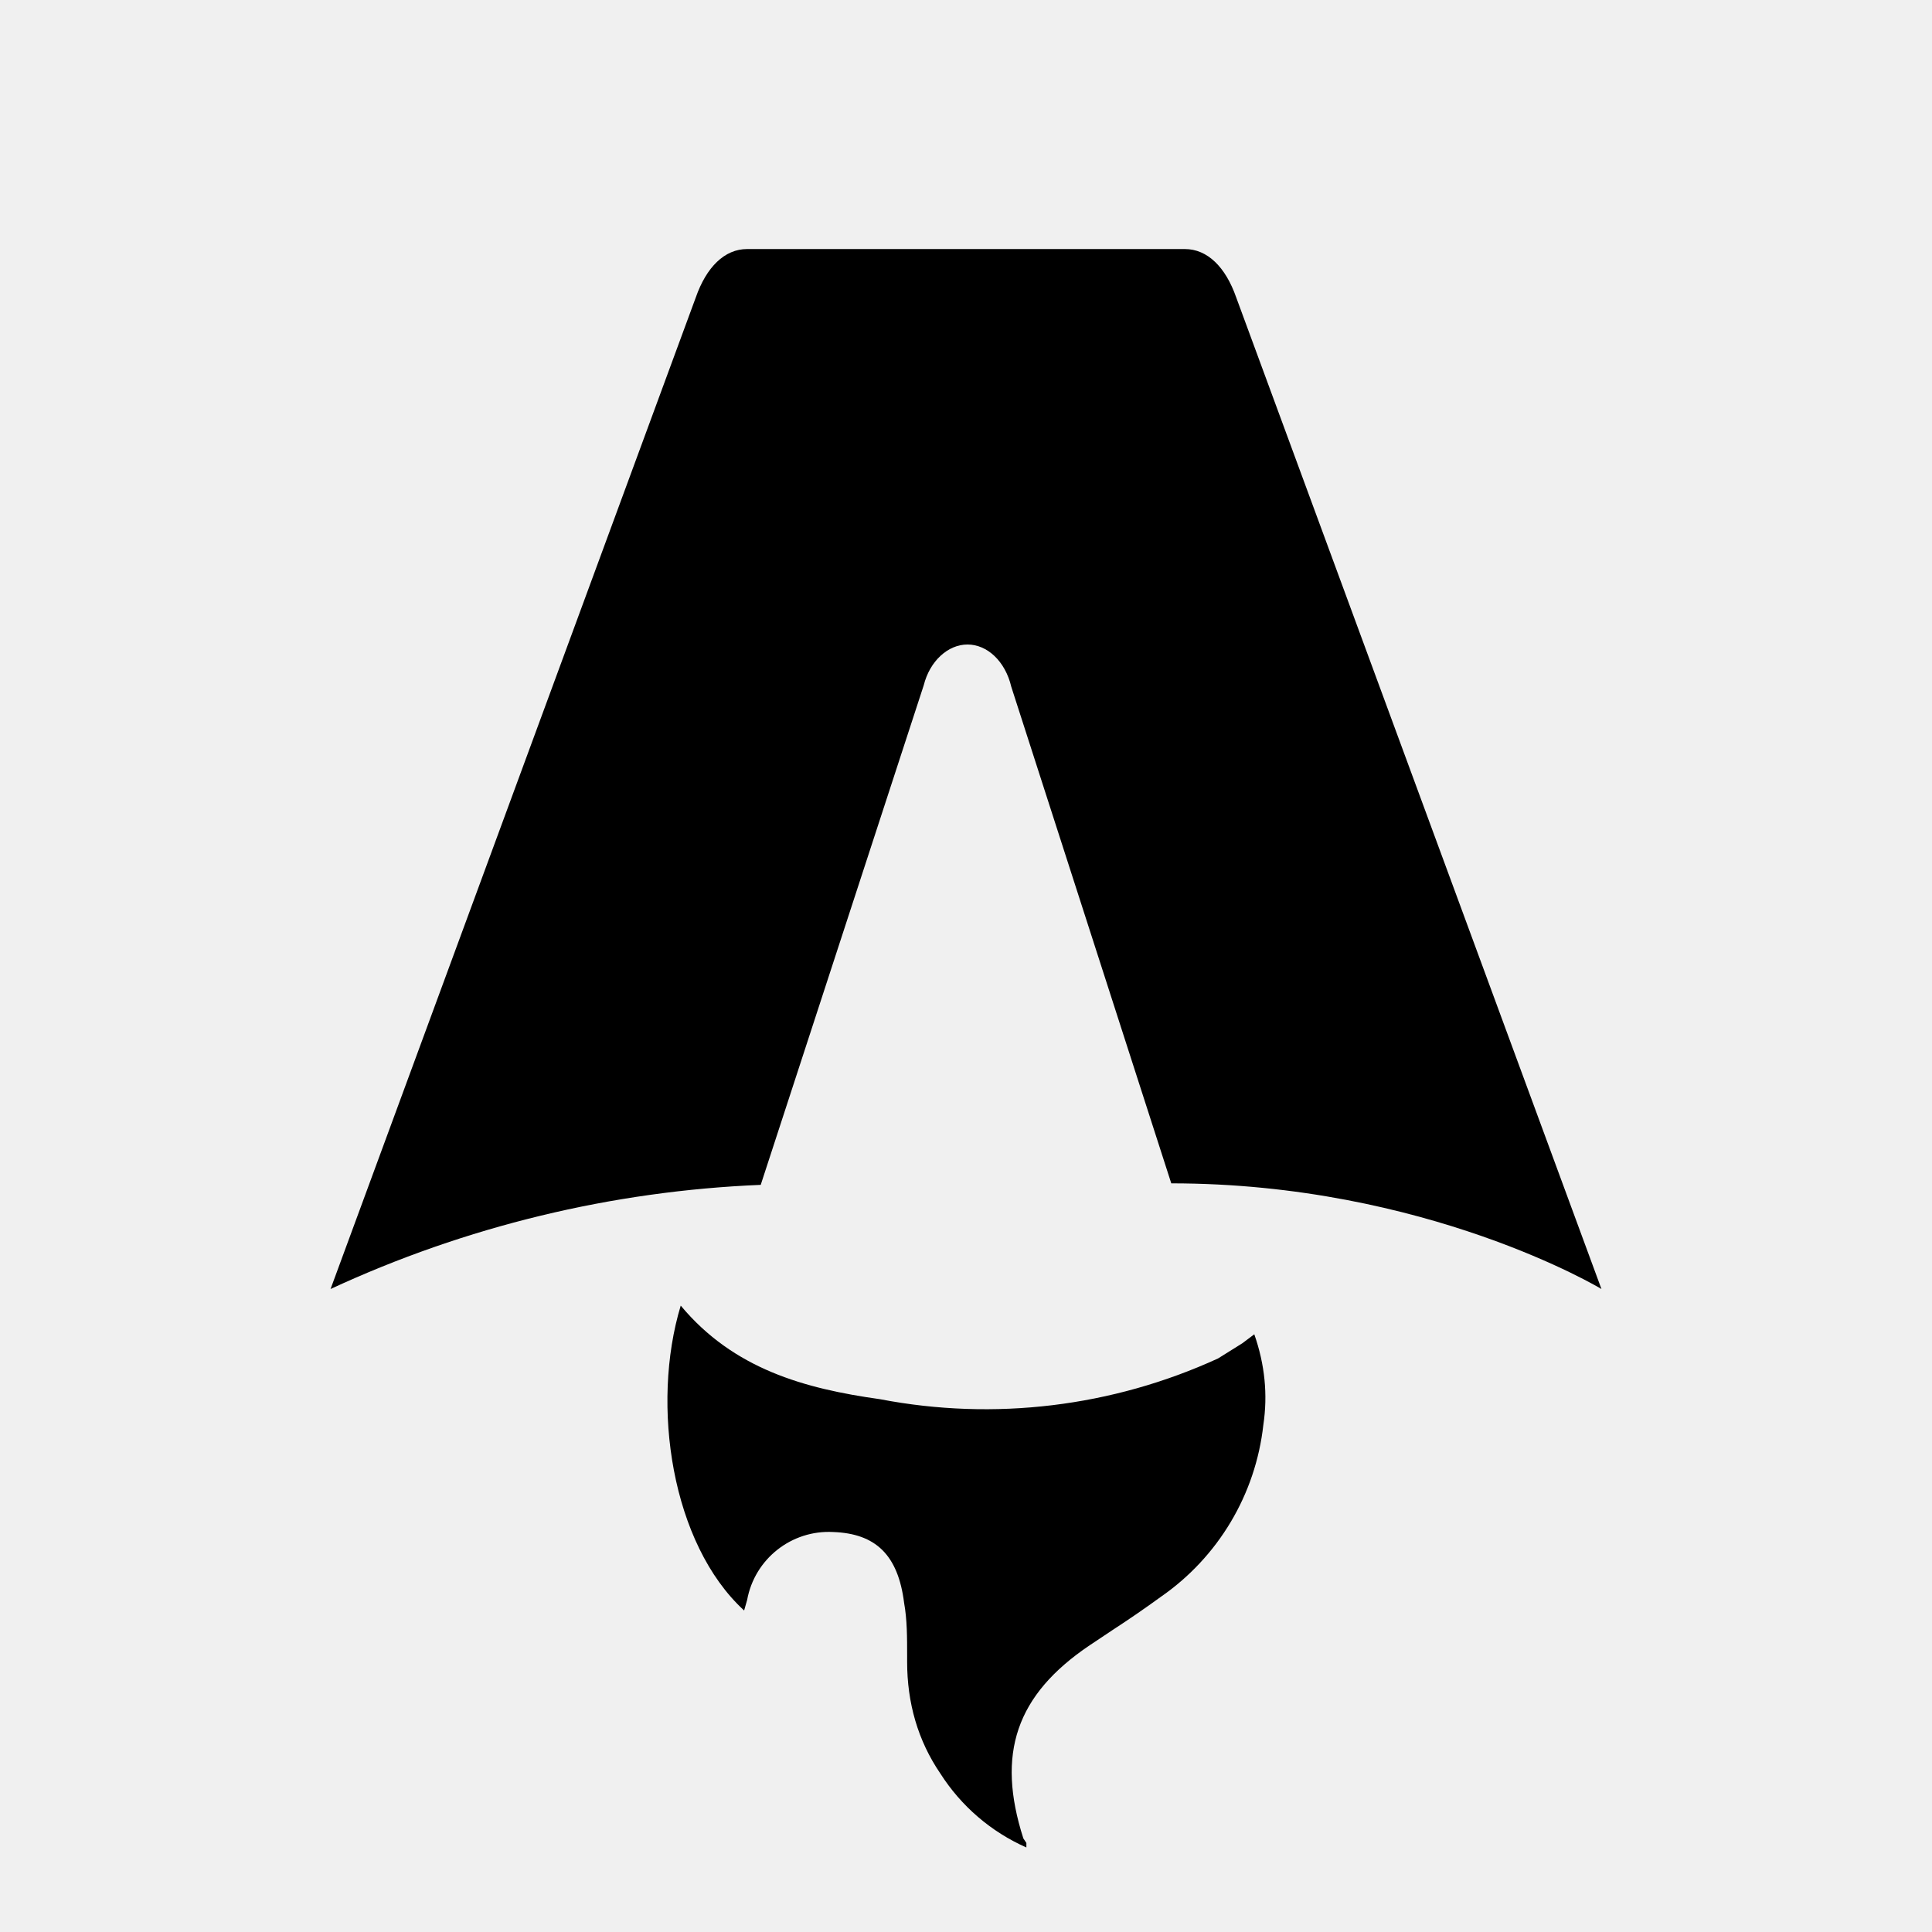
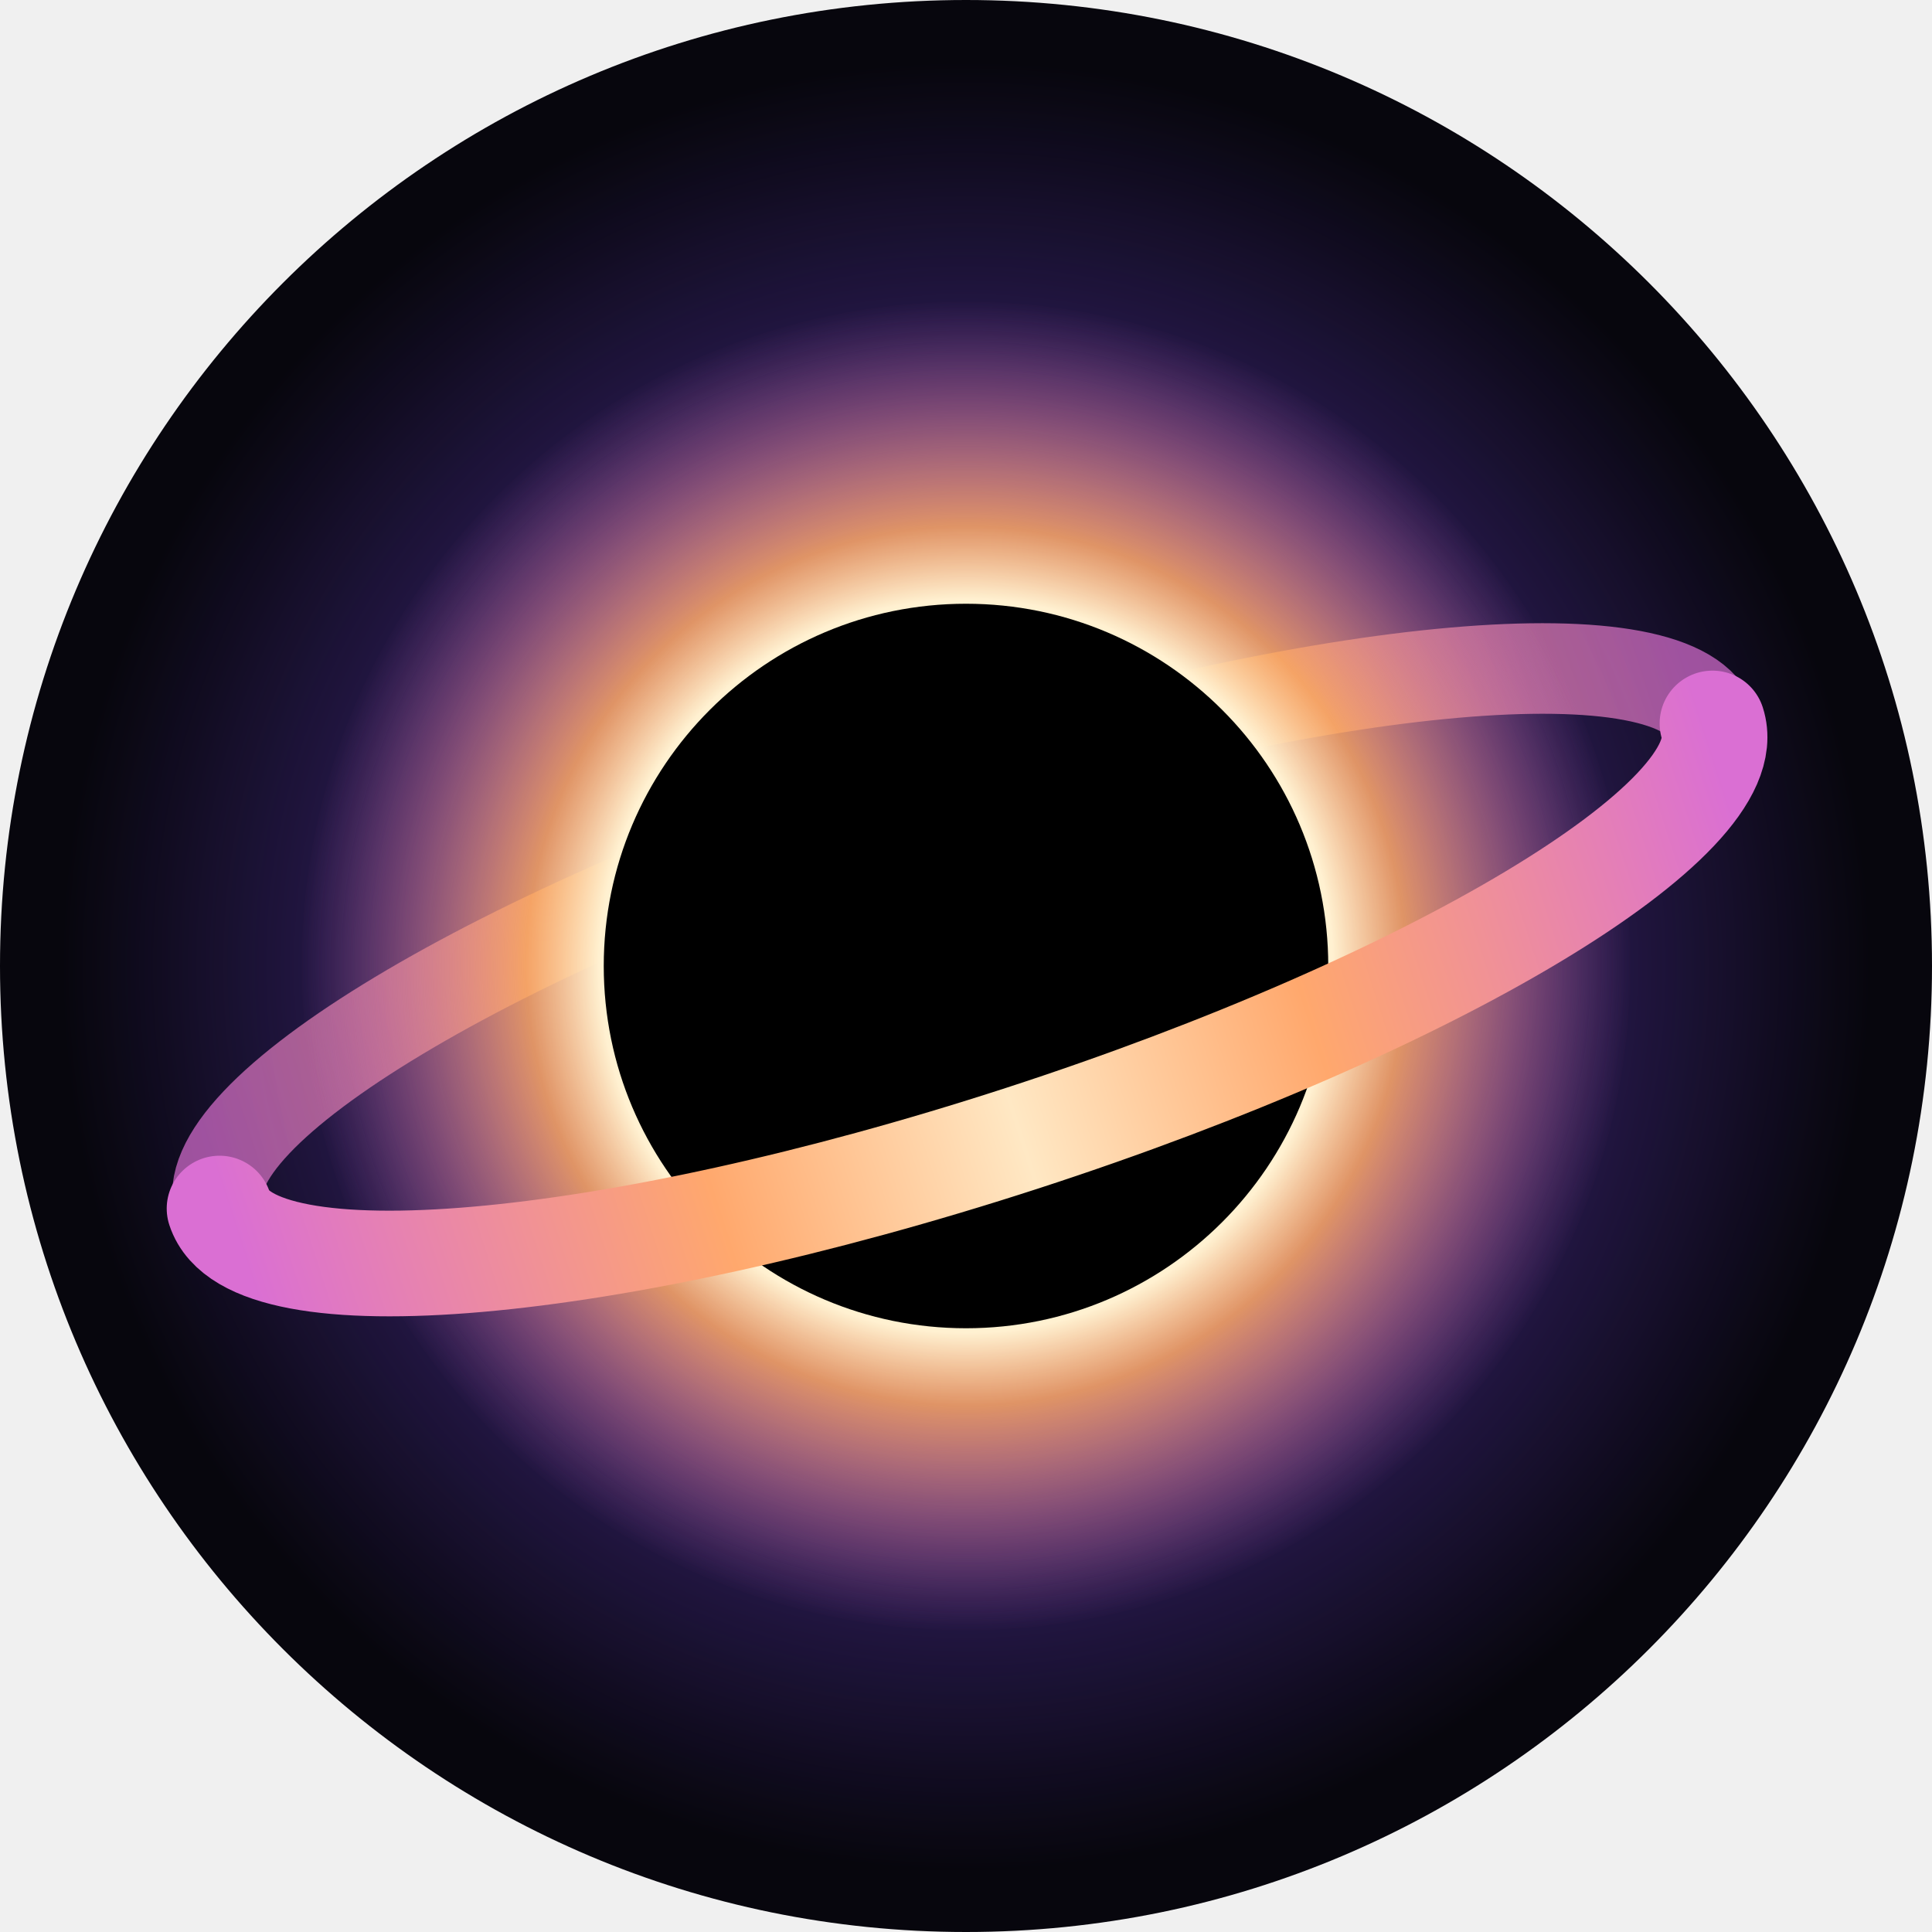
- <svg xmlns="http://www.w3.org/2000/svg" fill="none" viewBox="0 0 128 128">
-   <path d="M50.4 78.5a75.1 75.1 0 0 0-28.5 6.9l24.2-65.7c.7-2 1.9-3.2 3.4-3.2h29c1.5 0 2.7 1.2 3.4 3.2l24.2 65.7s-11.6-7-28.5-7L67 45.5c-.4-1.7-1.6-2.8-2.9-2.8-1.3 0-2.5 1.1-2.9 2.7L50.4 78.5Zm-1.1 28.2Zm-4.2-20.2c-2 6.6-.6 15.8 4.2 20.2a17.5 17.5 0 0 1 .2-.7 5.5 5.5 0 0 1 5.7-4.5c2.8.1 4.3 1.5 4.7 4.7.2 1.1.2 2.3.2 3.5v.4c0 2.7.7 5.2 2.2 7.4a13 13 0 0 0 5.7 4.9v-.3l-.2-.3c-1.8-5.6-.5-9.5 4.4-12.8l1.5-1a73 73 0 0 0 3.2-2.2 16 16 0 0 0 6.8-11.4c.3-2 .1-4-.6-6l-.8.6-1.6 1a37 37 0 0 1-22.4 2.7c-5-.7-9.7-2-13.2-6.2Z" />
-   <style>
-         path { fill: #000; }
-         @media (prefers-color-scheme: dark) {
-             path { fill: #FFF; }
-         }
-     </style>
+ <svg xmlns="http://www.w3.org/2000/svg" viewBox="0 0 64 64">
+   <defs>
+     <radialGradient id="halo">
+       <stop offset="0.35" stop-color="#b24dc8" stop-opacity="0.85" />
+       <stop offset="0.7" stop-color="#5937af" stop-opacity="0.35" />
+       <stop offset="1" stop-color="#5937af" stop-opacity="0" />
+     </radialGradient>
+     <radialGradient id="lens">
+       <stop offset="0.55" stop-color="#fff1d1" />
+       <stop offset="0.66" stop-color="#ffad5f" stop-opacity="0.8" />
+       <stop offset="1" stop-color="#da6fd3" stop-opacity="0" />
+     </radialGradient>
+     <linearGradient id="disk">
+       <stop offset="0" stop-color="#da6fd3" />
+       <stop offset="0.3" stop-color="#ffa86d" />
+       <stop offset="0.5" stop-color="#ffe8c4" />
+       <stop offset="0.7" stop-color="#ffa86d" />
+       <stop offset="1" stop-color="#da6fd3" />
+     </linearGradient>
+   </defs>
+   <circle cx="32" cy="32" r="32" fill="#07060d" />
+   <circle cx="32" cy="32" r="30" fill="url(#halo)" />
+   <g transform="rotate(-18 32 32)" fill="none" stroke="url(#disk)" stroke-linecap="round">
+     <path d="M6 32a26 6 0 0 1 52 0" stroke-width="3" opacity="0.7" />
+   </g>
+   <circle cx="32" cy="32" r="22" fill="url(#lens)" />
+   <circle cx="32" cy="32" r="12" fill="#000" />
+   <g transform="rotate(-18 32 32)" fill="none" stroke="url(#disk)" stroke-linecap="round">
+     <path d="M6 32a26 6 0 0 0 52 0" stroke-width="3.5" />
+   </g>
</svg>
